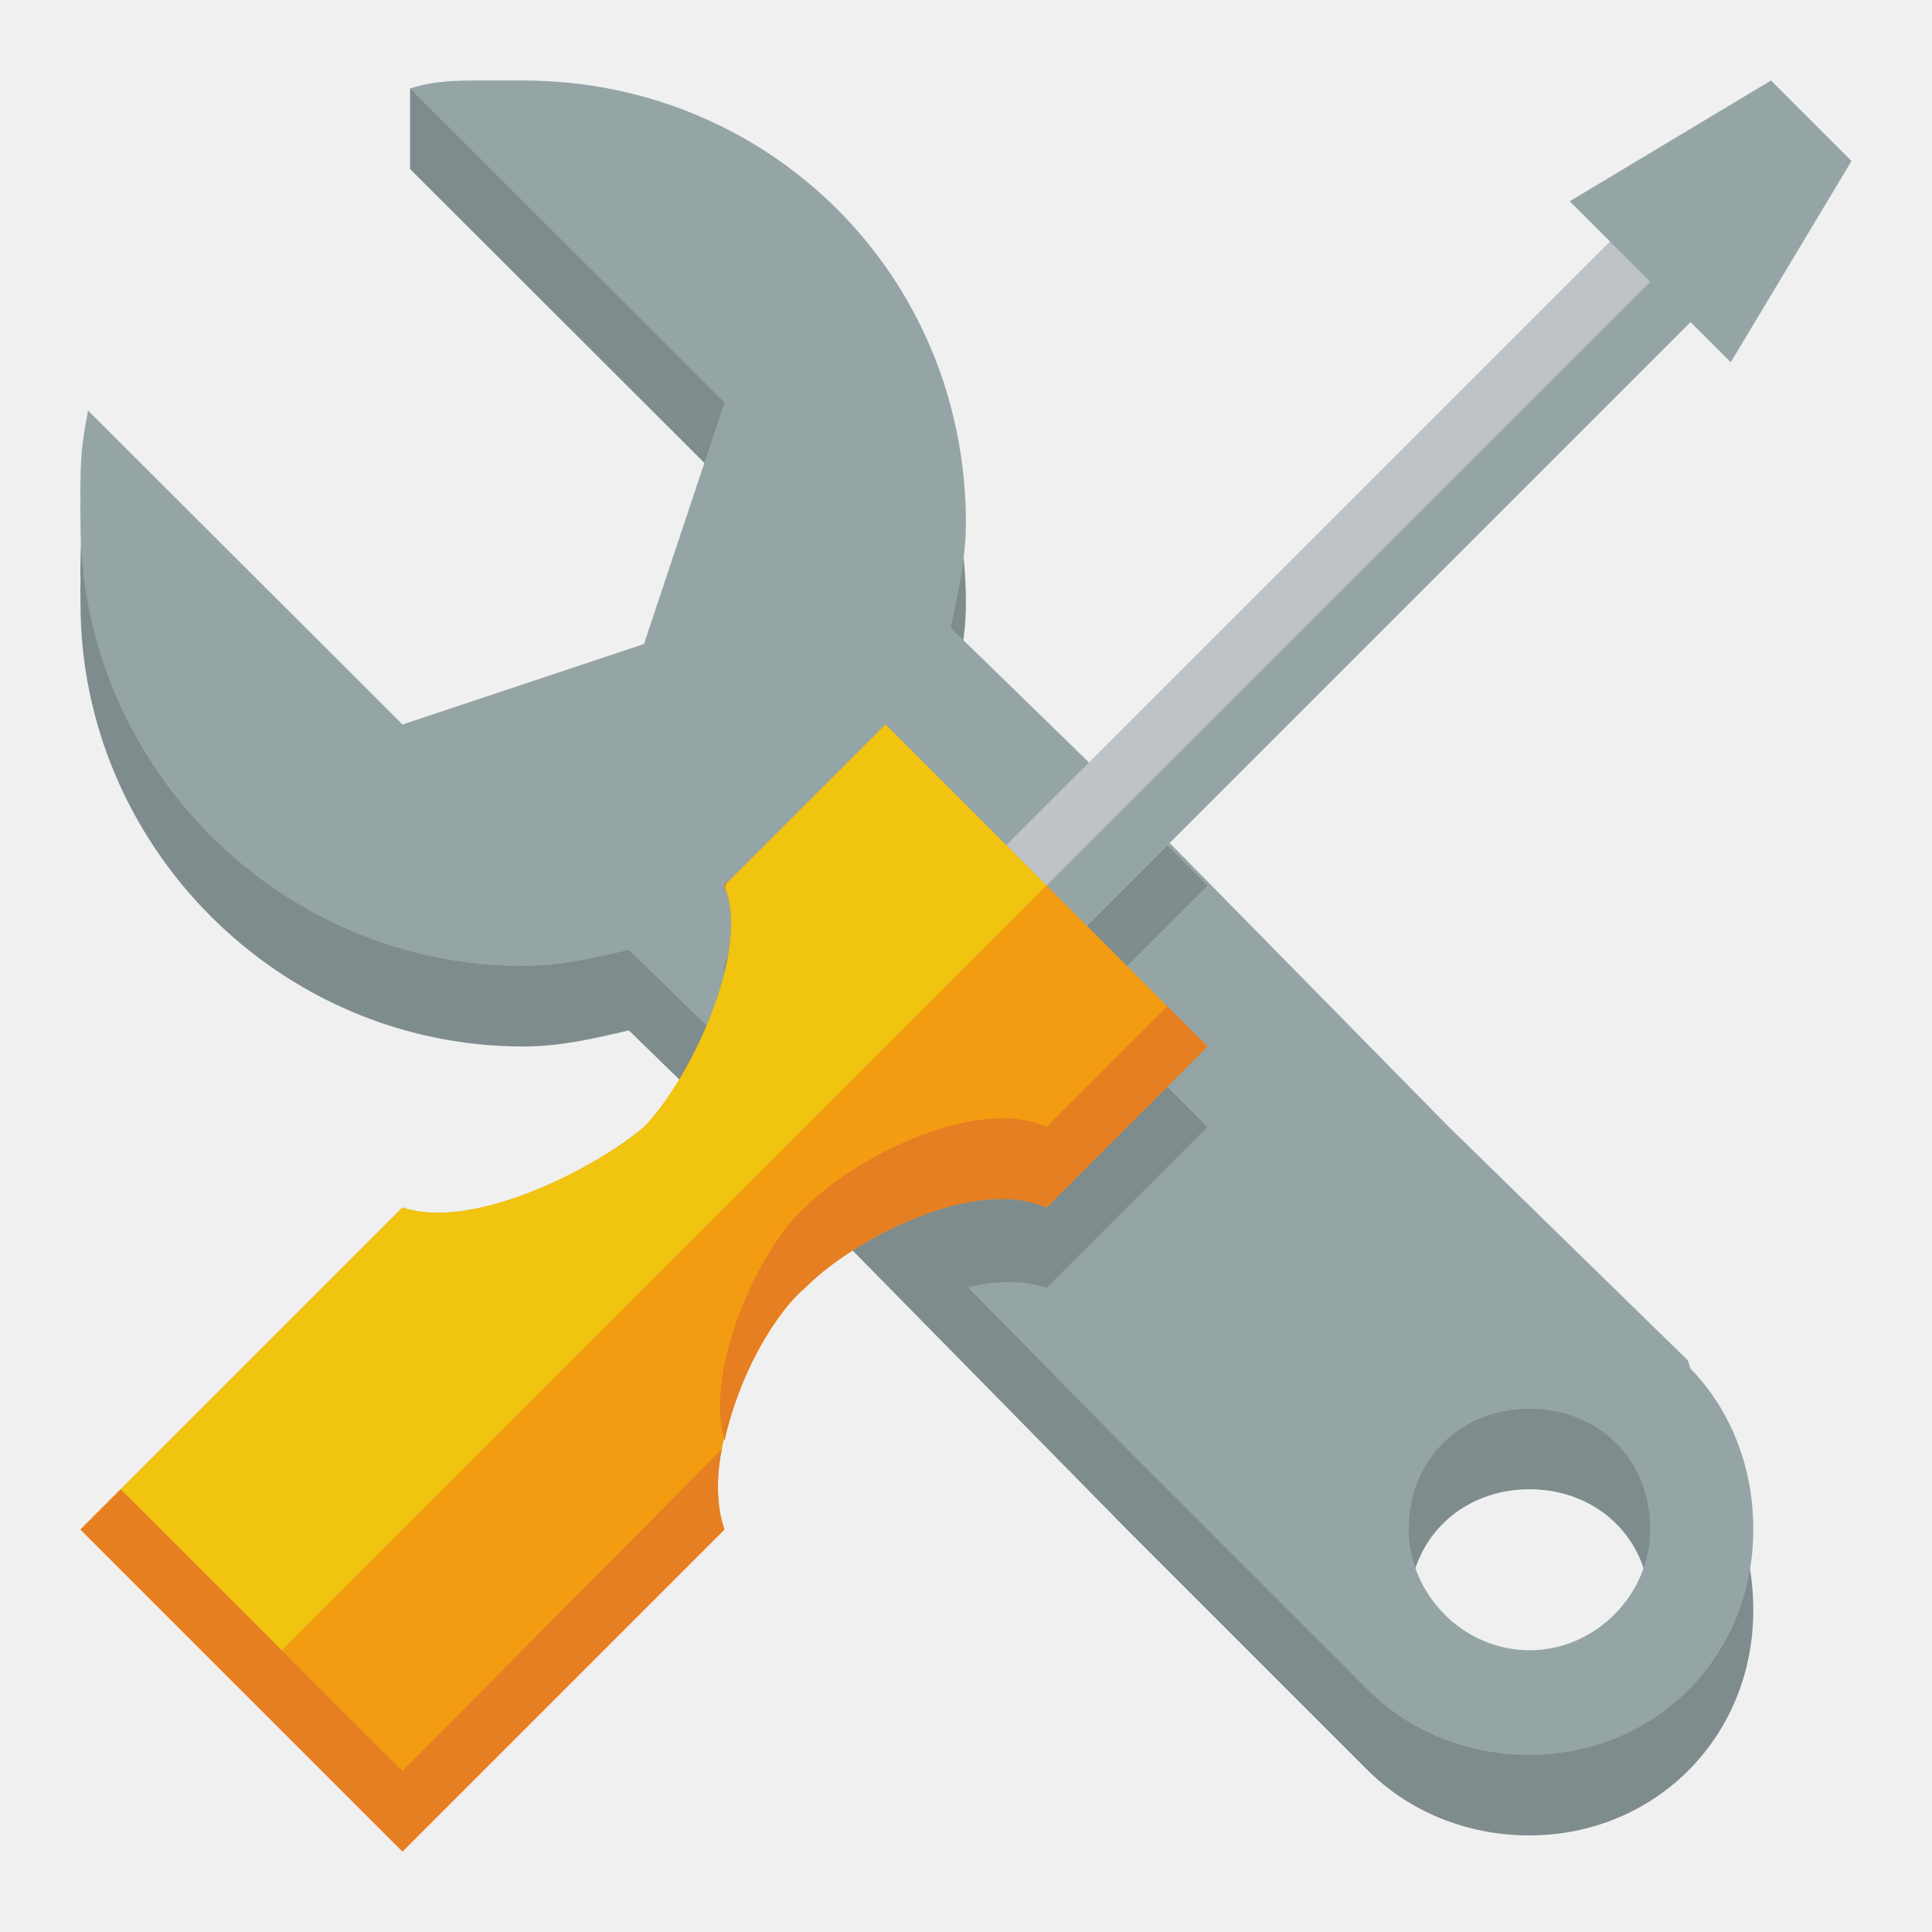
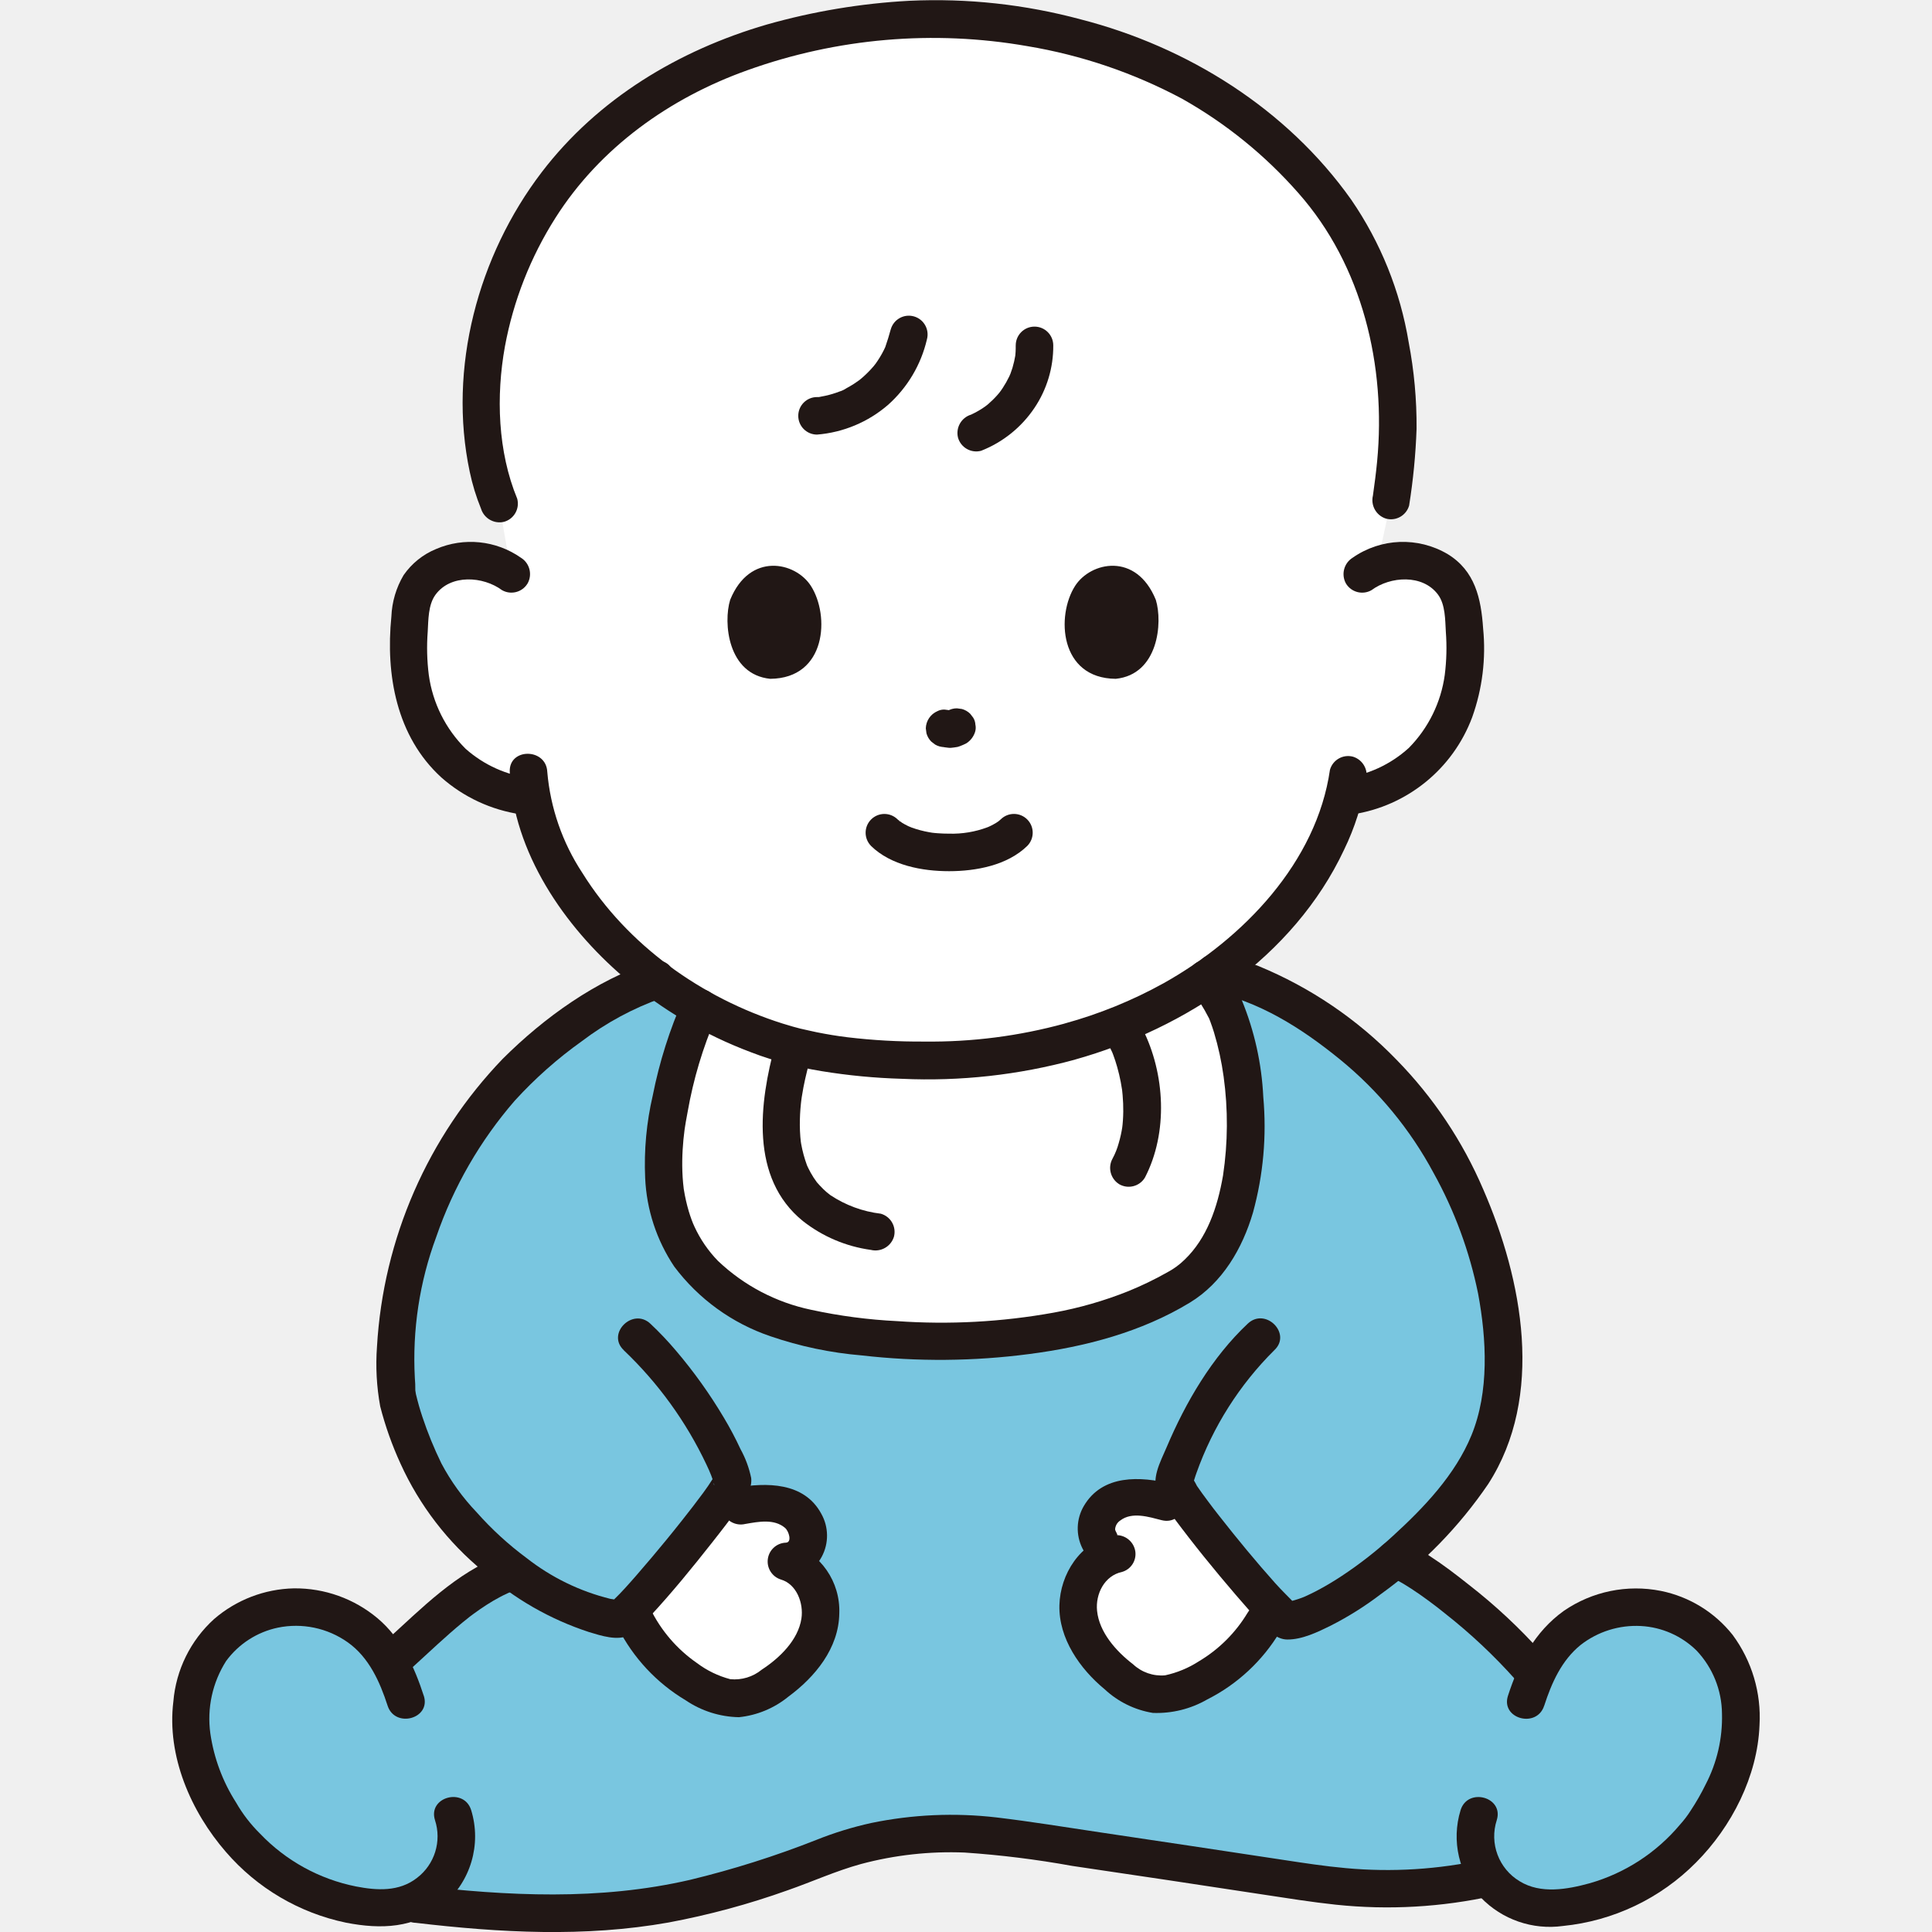
- <svg xmlns="http://www.w3.org/2000/svg" width="800px" height="800px" viewBox="0 0 24 24" version="1.1">
-   <g transform="translate(0 -1028.4)">
-     <g fill="#2980b9">
-       <g transform="translate(-1)">
-         <path d="m6.094 1029.5v1l3.906 3.9-1 3-3 1-3.906-3.9c-0.055 0.3-0.094 0.5-0.094 0.9 0 0-0.004 0.1 0 0.2-0.004 0.1 0 0.2 0 0.3 0 3 2.462 5.5 5.5 5.5 0.459 0 0.886-0.1 1.312-0.2l2.156 2.1 4.031 4.1 3 3c0.507 0.5 1.214 0.8 2 0.8 1.541 0 2.781-1.2 2.781-2.8 0-0.8-0.294-1.5-0.781-2l-0.031-0.1-2.969-2.9-4.031-4.1-2.157-2.1c0.106-0.5 0.188-0.9 0.188-1.3 0-3.1-2.462-5.5-5.5-5.5h-0.25-0.156v-0.9h-1zm13.906 17.4c0.828 0 1.5 0.6 1.5 1.5 0 0.8-0.672 1.5-1.5 1.5s-1.5-0.7-1.5-1.5c0-0.9 0.672-1.5 1.5-1.5z" fill="#7f8c8d" />
-         <path d="m7 1029.4c-0.313 0-0.609 0-0.906 0.1l3.906 3.9-1 3-3 1-3.906-3.9c-0.055 0.3-0.094 0.5-0.094 0.9 0 0-0.004 0.1 0 0.2-0.004 0.1 0 0.2 0 0.3 0 3 2.462 5.5 5.5 5.5 0.459 0 0.886-0.1 1.312-0.2l2.156 2.1 4.031 4.1 3 3c0.507 0.5 1.214 0.8 2 0.8 1.541 0 2.781-1.2 2.781-2.8 0-0.8-0.294-1.5-0.781-2l-0.031-0.1-2.969-2.9-4.031-4.1-2.157-2.1c0.106-0.5 0.188-0.9 0.188-1.3 0-3.1-2.462-5.5-5.5-5.5h-0.25-0.25zm13 16.5c0.828 0 1.5 0.6 1.5 1.5 0 0.8-0.672 1.5-1.5 1.5s-1.5-0.7-1.5-1.5c0-0.9 0.672-1.5 1.5-1.5z" fill="#95a5a6" />
-       </g>
-       <path d="m11 1038.4-1.969 1.9-0.031 0.1c0.007 0-0.006 0 0 0-0.001 0-0.003 0 0 0.1 0.077 0.2 0.063 0.5 0 0.9l0.969 0.9 2.031 2.1c0.365-0.1 0.719-0.1 1 0l2-2-0.5-0.5-1-1 1.5-1.5-1-1-1.5 1.5-1.5-1.5z" fill="#7f8c8d" />
-       <path fill="#bdc3c7" d="m11.5 1039.9 1 1 9-9-1-1z" />
-       <path fill="#95a5a6" d="m21 1031.4-9 9 0.5 0.5 9-9-0.5-0.5z" />
-       <path fill="#95a5a6" d="m22 1029.4-2.5 1.5 2 2 1.5-2.5-1-1z" />
-       <g>
-         <path d="m11 1037.4-2 2c0.337 0.8-0.416 2.4-1 3-0.584 0.5-2.116 1.3-3 1l-4 4 4 4 4-4c-0.337-0.9 0.416-2.5 1-3 0.584-0.6 2.116-1.4 3-1l2-2z" fill="#f39c12" />
-         <path d="m11 1037.4-2 2c0.337 0.8-0.416 2.4-1 3-0.584 0.5-2.116 1.3-3 1l-4 4 2 2 10-10-2-2z" fill="#f1c40f" />
-         <path d="m9.031 1039.3-0.031 0.1c0.011 0-0.009 0 0 0.1 0.01-0.1 0.023-0.1 0.031-0.2zm5.469 1.6-1.5 1.5c-0.884-0.4-2.416 0.4-3 1-0.565 0.5-1.258 2-1 2.9 0.176-0.8 0.62-1.6 1-1.9 0.584-0.6 2.116-1.4 3-1l2-2-0.5-0.5zm-5.531 5.5-3.969 4-3.5-3.5-0.5 0.5 4 4 4-4c-0.105-0.3-0.1-0.7-0.031-1z" fill="#e67e22" />
-       </g>
-     </g>
-   </g>
+ <svg xmlns="http://www.w3.org/2000/svg" width="800px" height="800px" viewBox="-22.03 0 247.102 247.102">
+   <defs>
+     <style>.a{fill:#ffffff;}.b{fill:#79c6e0;}.c{fill:#211715;}</style>
+   </defs>
+   <path class="a" d="M42.023,36.978C50.261,12.9,73.176,2.746,98.49,2.346c13.444.489,27.657,4.334,37.673,11.966,10.4,7.924,16.867,16.026,19.392,28.682,1.789,8.959,1.3,14.177.326,21.022l-1.8,8.326a9.1,9.1,0,0,1,4.494-.566A7.662,7.662,0,0,1,164,74.914a8.339,8.339,0,0,1,1.117,3.733c.5,5.031.406,10.044-2.215,14.628A16.623,16.623,0,0,1,157.871,99a20.7,20.7,0,0,1-7.532,2.842l-.529.071c-2.982,11.651-14.672,25.668-35.031,31.3-9.691,2.892-24.787,3.276-35.445.567-18.91-5.2-31.155-19.774-33.4-31.882l-.712-.058A20.7,20.7,0,0,1,37.691,99a16.623,16.623,0,0,1-5.028-5.727c-2.621-4.584-2.717-9.6-2.215-14.628a8.338,8.338,0,0,1,1.116-3.733,7.666,7.666,0,0,1,5.424-3.138A8.83,8.83,0,0,1,43.381,73.4l-1.574-8.98c-2.689-6.355-2.924-15.965-.977-23.466Q41.361,38.907,42.023,36.978Z" />
+   <path class="b" d="M31.262,209.5c3.576-3.294,7.45-6.749,11.535-8.258l.817-.258a46.283,46.283,0,0,1-10.333-10.9c-1.254-1.826-4.95-10.626-4.576-12.8a47.363,47.363,0,0,1,1.639-16.423c2.805-9.02,7.546-19.041,16.995-26.785,4.63-3.783,9.237-6.994,14.654-8.738a51.818,51.818,0,0,0,17.323,8.451c10.676,2.709,25.772,2.325,35.482-.567a57.552,57.552,0,0,0,18.509-8.775c6.954,1.36,12.5,5.066,18.07,9.629,9.449,7.744,14.19,17.765,17,26.785a47.107,47.107,0,0,1,1.65,16.423c-.1,5.17-2.981,10.274-4.279,12.056a60.676,60.676,0,0,1-9.358,10.1c2.957.682,12.432,8.277,17.107,13.682l1.044.823a15.248,15.248,0,0,1,3.611-5,13.854,13.854,0,0,1,11.255-3.214,13.306,13.306,0,0,1,9.463,6.6,16.023,16.023,0,0,1,1.719,6.411c.357,4.723-1.353,9.263-3.88,13.391a25.465,25.465,0,0,1-20.85,11.917,9.422,9.422,0,0,1-7.49-3.9c-8.8,1.955-15.432,1.783-24.6.39,0,0-24.455-3.731-37.155-5.539a45.359,45.359,0,0,0-21.868,1.964c-20.37,8-31.793,9.137-53.588,6.56l-.757-.09a8.337,8.337,0,0,1-3.237.613A25.465,25.465,0,0,1,6.31,232.13C3.783,228,2.073,223.462,2.43,218.739a15.991,15.991,0,0,1,1.719-6.411,13.3,13.3,0,0,1,9.463-6.6,13.854,13.854,0,0,1,11.255,3.214,14.464,14.464,0,0,1,2.942,3.7C28.926,211.664,30.078,210.59,31.262,209.5Z" />
+   <path class="a" d="M62.829,149.454c-.116-5.409,1.357-10.52,2.121-13.623a38.6,38.6,0,0,1,2.509-6.931,52.225,52.225,0,0,0,11.857,4.884c10.676,2.709,25.772,2.325,35.482-.567a57.923,57.923,0,0,0,17.46-8.034,25.463,25.463,0,0,1,2.344,3.685c3.575,7.722,5.269,29.645-6.127,35.937-8.459,4.664-15.675,5.764-23.4,6.468a87.078,87.078,0,0,1-24.024-1.441C66.621,166.05,63,157.429,62.829,149.454Z" />
+   <path class="a" d="M72.677,192.6a13.853,13.853,0,0,1,4.374-.294,5.02,5.02,0,0,1,4.22,3.34c.491,1.836-.882,4.086-2.782,4.064,3.207.836,4.937,4.682,4.292,7.932s-3.093,5.872-5.825,7.748a8.818,8.818,0,0,1-4.88,1.858,8.447,8.447,0,0,1-3.479-.937,20.285,20.285,0,0,1-9.531-9.352" />
+   <path class="a" d="M127.169,192.114a13.876,13.876,0,0,0-4.336-.638,5.017,5.017,0,0,0-4.469,3c-.634,1.791.557,4.141,2.452,4.27-3.262.579-5.29,4.275-4.9,7.566s2.619,6.095,5.194,8.18a8.818,8.818,0,0,0,4.717,2.238,8.443,8.443,0,0,0,3.54-.66A20.275,20.275,0,0,0,139.6,207.5" />
+   <path class="c" d="M167.726,237.835a57.529,57.529,0,0,1-17.6,1.1c-2.708-.243-5.391-.655-8.078-1.064q-11.694-1.778-23.394-3.516c-4.4-.653-8.808-1.381-13.229-1.905a50.352,50.352,0,0,0-16,.705,44.592,44.592,0,0,0-7.046,2.168,122.222,122.222,0,0,1-16.143,5.107c-11.587,2.677-23.359,2.075-35.083.7a2.413,2.413,0,0,0-2.4,2.4,2.458,2.458,0,0,0,2.4,2.4c10.773,1.265,21.581,1.866,32.316-.042a99.339,99.339,0,0,0,15.248-4.124c3.129-1.09,6.172-2.479,9.372-3.356a44.375,44.375,0,0,1,13.275-1.467,124.4,124.4,0,0,1,13.734,1.707q12.229,1.8,24.449,3.667c3.086.469,6.17.965,9.275,1.294A62.747,62.747,0,0,0,169,242.463c3.016-.66,1.74-5.289-1.276-4.628Z" />
+   <path class="c" d="M30.781,213.2c2.113-1.924,4.177-3.9,6.387-5.718q.411-.336.828-.665c.1-.082.273-.208.07-.054.155-.117.31-.234.466-.349.554-.407,1.119-.8,1.7-1.169.562-.36,1.137-.7,1.727-1.008.288-.151.58-.3.875-.432.129-.06.26-.119.391-.175-.479.2.166-.055.212-.072a2.456,2.456,0,0,0,1.677-2.953,2.429,2.429,0,0,0-2.953-1.676C36.343,201.12,31.9,205.7,27.387,209.8a2.419,2.419,0,0,0,0,3.394,2.454,2.454,0,0,0,3.394,0Z" />
+   <path class="c" d="M155.747,201.749c.073.018.636.24.661.22-.092.07-.576-.275-.128-.042.121.062.244.12.364.183.63.328,1.236.7,1.832,1.088.733.477,1.45.98,2.156,1.5q.631.464,1.252.941c-.343-.265.242.191.249.2q.327.258.651.519a70.181,70.181,0,0,1,9.011,8.462,2.422,2.422,0,0,0,3.394,0,2.448,2.448,0,0,0,0-3.394,70.609,70.609,0,0,0-9.384-8.76c-1.611-1.282-3.253-2.539-4.984-3.657a13.216,13.216,0,0,0-3.8-1.883,2.4,2.4,0,0,0-1.276,4.629Z" />
+   <path class="c" d="M130.176,126.384a25.537,25.537,0,0,1,2.426,3.853c.261.544-.186-.491.039.093.046.119.093.237.137.355.167.445.319.9.459,1.349a37.181,37.181,0,0,1,1.233,5.656,44.4,44.4,0,0,1-.075,12.653c-.708,4.094-2.059,8.041-4.925,10.781a9.506,9.506,0,0,1-2.206,1.609,43.661,43.661,0,0,1-4.947,2.393,49.333,49.333,0,0,1-9.6,2.762,80.725,80.725,0,0,1-19.991,1.085,67.478,67.478,0,0,1-11.006-1.45A24.607,24.607,0,0,1,69.8,161.27a15.683,15.683,0,0,1-3.017-4.4c-.016-.033-.313-.718-.121-.255-.086-.207-.166-.417-.243-.627q-.191-.522-.352-1.054a22.124,22.124,0,0,1-.629-2.774c-.079-.471-.02-.1-.007-.005-.038-.285-.068-.572-.094-.858q-.069-.746-.094-1.5c-.031-.912-.015-1.826.037-2.737.051-.883.138-1.764.254-2.641-.08.609.01-.051.025-.147.041-.257.08-.514.123-.77q.111-.654.239-1.306a53.827,53.827,0,0,1,3.615-12.085,2.472,2.472,0,0,0-.861-3.284,2.42,2.42,0,0,0-3.284.861,58.608,58.608,0,0,0-3.933,12.423,38.826,38.826,0,0,0-.972,10.539A22.072,22.072,0,0,0,64.21,162a25.7,25.7,0,0,0,12.28,8.9,48.369,48.369,0,0,0,11.7,2.457,87.822,87.822,0,0,0,21.438-.179c7.127-.926,14.312-2.8,20.513-6.567,4.183-2.54,6.733-6.93,8.085-11.525a41.653,41.653,0,0,0,1.318-14.779,37.254,37.254,0,0,0-2.76-12.417,22.782,22.782,0,0,0-2.461-3.934,2.47,2.47,0,0,0-3.284-.861,2.419,2.419,0,0,0-.861,3.284Z" />
+   <path class="c" d="M90.625,155.232a14.777,14.777,0,0,1-6.457-2.378,8.638,8.638,0,0,1-.911-.779q-.251-.243-.484-.5c-.077-.084-.151-.171-.228-.256-.283-.316.035.069-.114-.131a10.615,10.615,0,0,1-.776-1.2c-.106-.189-.2-.383-.3-.577-.049-.1-.092-.195-.138-.293-.165-.355.186.516-.049-.121a15.937,15.937,0,0,1-.725-2.674c-.026-.139-.047-.28-.067-.42.005.034.048.4.017.112-.023-.21-.045-.421-.062-.632-.039-.49-.059-.98-.063-1.471a24.76,24.76,0,0,1,.14-2.763c.02-.2.044-.393.067-.59-.069.586.014-.088.035-.224.065-.428.14-.853.221-1.278.274-1.424.644-2.823,1.026-4.221.815-2.984-3.814-4.257-4.629-1.276-2.042,7.472-3.283,17.1,3.542,22.619a18.038,18.038,0,0,0,8.681,3.682,2.474,2.474,0,0,0,2.952-1.676,2.418,2.418,0,0,0-1.676-2.952Z" />
+   <path class="c" d="M119.945,134c.1.2.187.417.294.617.147.276-.158-.425-.048-.114.049.138.108.273.16.41.193.516.362,1.04.511,1.57q.267.942.45,1.9.1.512.174,1.026c-.038-.262-.01-.1.007.068.02.2.043.4.06.6.061.7.09,1.4.082,2.1q-.006.569-.046,1.135c-.011.169-.026.338-.042.507-.011.112-.07.574-.023.25a15.324,15.324,0,0,1-.47,2.14,9.2,9.2,0,0,1-.789,1.973,2.456,2.456,0,0,0,.861,3.284,2.425,2.425,0,0,0,3.284-.861c2.984-5.765,2.581-13.289-.32-19.031A2.4,2.4,0,0,0,119.945,134Z" />
+   <path class="c" d="M99.145,90.922a2.732,2.732,0,0,1-.26.129l.573-.242a1.771,1.771,0,0,1-.429.117l.638-.085a1.711,1.711,0,0,1-.429-.006l.638.086c-.083-.012-.165-.028-.247-.044-.281-.055-.565-.086-.849-.122a1.815,1.815,0,0,0-.925.207,2.462,2.462,0,0,0-1.475,2.193l.085.638a2.389,2.389,0,0,0,.618,1.059l.485.375a2.379,2.379,0,0,0,1.212.328l.014,0-.638-.086c.1.014.209.038.313.057.263.049.53.079.8.111.062.007.124.012.187.014a1.592,1.592,0,0,0,.2-.01c.243-.026.491-.056.732-.1.037-.007.073-.015.109-.024a1.792,1.792,0,0,0,.247-.083,6.933,6.933,0,0,0,.834-.371,2.69,2.69,0,0,0,1.1-1.434,1.823,1.823,0,0,0,.043-.957,1.794,1.794,0,0,0-.285-.892l-.375-.486A2.407,2.407,0,0,0,101,90.68l-.638-.086a2.389,2.389,0,0,0-1.212.328Z" />
+   <path class="c" d="M89.364,108.185c2.551,2.5,6.568,3.242,10,3.24s7.445-.742,10-3.24a2.4,2.4,0,0,0-3.394-3.394c-.1.094-.555.457-.2.2s-.252.163-.378.241c-.215.132-.437.254-.662.367-.152.076-.307.146-.461.217.292-.134.238-.093-.027,0a12.885,12.885,0,0,1-4.873.809c-.5,0-.99-.017-1.483-.055-.273-.021-.547-.044-.818-.081.311.042-.143-.029-.248-.048a13.613,13.613,0,0,1-2.236-.591c-.1-.036-.672-.3-.116-.034-.129-.062-.259-.118-.386-.181-.251-.123-.5-.257-.736-.4-.069-.043-.47-.378-.531-.36.148-.043.463.4.151.105-.065-.063-.134-.122-.2-.186a2.4,2.4,0,0,0-3.394,3.394Z" />
+   <path class="c" d="M71.357,76.721c-.894,2.894-.332,9.545,5.128,10.1,7.219-.063,7.623-8.107,5.2-11.882C79.705,71.845,73.858,70.573,71.357,76.721Z" />
+   <path class="c" d="M125.8,76.721c.894,2.895.333,9.546-5.127,10.1-7.219-.063-7.623-8.107-5.2-11.882C117.454,71.845,123.3,70.573,125.8,76.721Z" />
+   <path class="c" d="M153.392,75.476c2.388-1.769,6.531-2.075,8.5.575.945,1.274.911,3.243,1,4.75a27.466,27.466,0,0,1-.139,5.529,16.486,16.486,0,0,1-4.573,9.308A15.284,15.284,0,0,1,149.7,99.53a2.415,2.415,0,0,0-1.676,2.952,2.46,2.46,0,0,0,2.952,1.676,19.455,19.455,0,0,0,15.291-12.436A26.067,26.067,0,0,0,167.66,80.37c-.259-3.832-1.032-7.36-4.533-9.5a11.241,11.241,0,0,0-12.157.464,2.474,2.474,0,0,0-.861,3.284,2.417,2.417,0,0,0,3.283.861Z" />
+   <path class="c" d="M44.592,71.331a11.211,11.211,0,0,0-10.84-1.116A9.386,9.386,0,0,0,29.59,73.56a11.26,11.26,0,0,0-1.563,5.3c-.746,7.426.634,15.315,6.385,20.57a19.654,19.654,0,0,0,10.173,4.726,2.478,2.478,0,0,0,2.952-1.676,2.417,2.417,0,0,0-1.676-2.952,15.346,15.346,0,0,1-8.338-3.757,16.471,16.471,0,0,1-4.709-9.443,27.466,27.466,0,0,1-.139-5.529c.087-1.5.055-3.435.98-4.713C35.6,73.4,39.772,73.7,42.17,75.476a2.417,2.417,0,0,0,3.283-.861,2.456,2.456,0,0,0-.861-3.284Z" />
+   <path class="c" d="M43.167,98.723c.449,10.3,6.98,19.768,14.592,26.277A54.647,54.647,0,0,0,74,134.574a39.233,39.233,0,0,0,5,1.567c.708.165.149.075.045.044.171.05.35.084.524.125q.531.125,1.066.236,1.189.25,2.39.448a77.25,77.25,0,0,0,10.318.985,71.608,71.608,0,0,0,22.1-2.448,2.411,2.411,0,0,0-.638-4.714h-.019l.638,4.714c14.234-3.989,28.014-13.131,34.45-26.844a31.86,31.86,0,0,0,2.825-8.954,2.481,2.481,0,0,0-1.676-2.952,2.418,2.418,0,0,0-2.953,1.676c-1.7,11.781-11.029,21.567-21.294,27.307a57.6,57.6,0,0,1-12.628,5.139,2.411,2.411,0,0,0,.638,4.714h.019l-.638-4.714A64.9,64.9,0,0,1,96.2,133.215a78.453,78.453,0,0,1-9.859-.553c-1.3-.159-2.6-.376-3.888-.633-.714-.142-1.42-.321-2.132-.473-.157-.033-1.461-.4-.749-.194-.509-.147-1.017-.295-1.521-.455C67.725,127.642,58.2,120.89,52.442,111.629a27.788,27.788,0,0,1-4.475-12.906c-.135-3.077-4.936-3.094-4.8,0Z" />
+   <path class="c" d="M57.753,172.7A49.13,49.13,0,0,1,68.33,187.333c.232.489.418.9.605,1.383.1.255.191.511.278.77.283.844-.128.543.154-.7-.1.433.328-.431.114-.249a2.832,2.832,0,0,0-.342.594c-.77,1.241-1.675,2.4-2.559,3.565-.33.434-.787,1.018-1.362,1.742Q64.2,195.729,63.156,197q-1.857,2.266-3.781,4.477c-.939,1.071-1.881,2.154-2.912,3.139a4.923,4.923,0,0,0-.476.434c-.134.167.585-.336.1-.094.477-.236,1.55-.267.549-.335.817.056-.367-.077-.6-.128a28.408,28.408,0,0,1-10.726-5.229,41.484,41.484,0,0,1-6.357-5.824,28.074,28.074,0,0,1-4.527-6.266A48.011,48.011,0,0,1,32,181.236c-.329-.972-.6-1.951-.839-2.947-.028-.115-.1-.788-.043-.136a2.69,2.69,0,0,1-.029-.333,15.825,15.825,0,0,0-.061-1.584,44.886,44.886,0,0,1,2.739-18.04A52.775,52.775,0,0,1,43.8,140.785a54,54,0,0,1,8.585-7.615,37.809,37.809,0,0,1,10.256-5.53c2.92-.964,1.669-5.6-1.276-4.628-7.178,2.372-13.762,7.1-19.087,12.4a57.932,57.932,0,0,0-16.092,36.823,30.2,30.2,0,0,0,.414,7.65,43.7,43.7,0,0,0,2.6,7.325A38.224,38.224,0,0,0,39.8,200.985,38.132,38.132,0,0,0,53.3,208.739c1.5.453,3.7,1.188,5.17.379a11.527,11.527,0,0,0,2.615-2.37c2.811-3.025,5.432-6.243,7.985-9.487,1.2-1.524,2.4-3.057,3.509-4.647.738-1.054,1.62-2.218,1.468-3.572a13.132,13.132,0,0,0-1.367-3.7,43.057,43.057,0,0,0-2.11-3.991,62.192,62.192,0,0,0-6.133-8.588,41.373,41.373,0,0,0-3.287-3.465c-2.254-2.108-5.656,1.279-3.394,3.394Z" />
+   <path class="c" d="M132.655,126.749c6.336,1.289,11.735,4.715,16.691,8.746a47.98,47.98,0,0,1,11.985,14.538,53.817,53.817,0,0,1,5.687,15.418c1.086,5.83,1.439,12.547-.852,18.127-2.077,5.059-6.077,9.249-10.059,12.882a52.082,52.082,0,0,1-6.522,5.1c-.909.6-1.839,1.163-2.794,1.683q-.577.315-1.169.6c-.22.108-.442.211-.665.313q-.4.174-.062.032c-.135.056-.27.11-.406.162a13.942,13.942,0,0,1-1.95.568c.692-.146.233,0,.06-.017a7.657,7.657,0,0,1,1.036.264c-.479-.252.435.445.069.058-.861-.91-1.769-1.77-2.608-2.707-2.486-2.779-4.86-5.665-7.163-8.6-.581-.739-.844-1.075-1.53-2-.46-.616-.916-1.237-1.349-1.874a6.886,6.886,0,0,0-.784-1.264c-.244-.207.216.618.139.337-.15-.541-.33,1.753.047.854.211-.5.347-1.053.538-1.566a41.913,41.913,0,0,1,9.969-15.724c2.258-2.118-1.142-5.508-3.394-3.394-4.591,4.309-7.951,10.063-10.389,15.821-.8,1.89-2.074,4.088-1.055,6.095a21.627,21.627,0,0,0,2.013,2.977c2.5,3.359,5.145,6.615,7.872,9.79,1.105,1.287,2.219,2.572,3.407,3.783.867.884,1.853,1.926,3.182,1.942,1.9.023,3.911-.955,5.56-1.769a41.564,41.564,0,0,0,6.444-4.055,56.5,56.5,0,0,0,13.7-14.051c7.258-11.243,4.4-26.152-.62-37.68a54.057,54.057,0,0,0-11.091-16.589,52.241,52.241,0,0,0-17.68-12,31.009,31.009,0,0,0-4.979-1.44,2.46,2.46,0,0,0-2.952,1.676,2.422,2.422,0,0,0,1.676,2.952Z" />
+   <path class="c" d="M73.315,194.911c1.652-.287,3.683-.69,5.075.518.478.414.91,1.834.1,1.878a2.412,2.412,0,0,0-.638,4.715c2.018.595,2.913,3.035,2.621,4.98-.419,2.783-2.817,5.074-5.067,6.541a5.5,5.5,0,0,1-4.035,1.224,12.276,12.276,0,0,1-4.263-2.066,18.142,18.142,0,0,1-5.969-6.956c-1.389-2.76-5.531-.332-4.144,2.423a22.831,22.831,0,0,0,8.675,9.3,12.576,12.576,0,0,0,6.813,2.161,11.916,11.916,0,0,0,6.31-2.619c3.427-2.526,6.457-6.191,6.522-10.654a9.094,9.094,0,0,0-6.187-8.966l-.638,4.714a5.711,5.711,0,0,0,4.527-8.488c-2.2-4.086-7.035-4.02-10.977-3.337a2.42,2.42,0,0,0-1.676,2.953,2.455,2.455,0,0,0,2.952,1.676Z" />
+   <path class="c" d="M127.807,189.8c-3.957-1.014-8.843-1.245-11.219,2.823a5.69,5.69,0,0,0,4.228,8.519l-.638-4.715c-4.056.859-6.612,4.907-6.71,8.885-.106,4.258,2.637,8.148,5.793,10.751a11.806,11.806,0,0,0,6.158,3.018,12.939,12.939,0,0,0,6.939-1.713,22.824,22.824,0,0,0,9.314-8.658c1.607-2.648-2.543-5.063-4.144-2.422a18.028,18.028,0,0,1-6.226,6.195,13.042,13.042,0,0,1-4.319,1.791,5.3,5.3,0,0,1-4.1-1.419c-2.123-1.629-4.323-4.058-4.6-6.843-.217-2.163.964-4.488,3.174-4.956a2.383,2.383,0,0,0,1.719-2.633,2.452,2.452,0,0,0-2.357-2.081c.2.026-.192-.457-.228-.732a1.456,1.456,0,0,1,.666-1.143c1.5-1.145,3.652-.455,5.277-.039,2.994.767,4.271-3.861,1.276-4.628Z" />
+   <path class="c" d="M175.473,218.164c.939-2.905,2.224-5.811,4.661-7.777a11.542,11.542,0,0,1,7.707-2.421,11,11,0,0,1,7.121,3.142,11.893,11.893,0,0,1,3.249,8.06,18.531,18.531,0,0,1-2.094,9.07,29.691,29.691,0,0,1-1.9,3.321,13.394,13.394,0,0,1-1.392,1.828,23.494,23.494,0,0,1-11.511,7.475c-2.881.792-6.288,1.406-8.969-.244a6.7,6.7,0,0,1-2.938-7.829c.924-2.955-3.708-4.219-4.628-1.276a11.43,11.43,0,0,0,2.6,11.195,12.254,12.254,0,0,0,10.482,3.624,27.841,27.841,0,0,0,17.036-8.125c4.561-4.578,7.86-11.041,8.114-17.547a17.689,17.689,0,0,0-3.443-11.565,15.673,15.673,0,0,0-9.159-5.616,16.289,16.289,0,0,0-12.429,2.551c-3.722,2.665-5.761,6.591-7.141,10.858-.952,2.946,3.681,4.208,4.629,1.276Z" />
+   <path class="c" d="M32.169,216.888c-1.189-3.679-2.872-7.354-5.895-9.9a16.369,16.369,0,0,0-10.709-3.838,16.147,16.147,0,0,0-10.223,3.934,16.04,16.04,0,0,0-5.2,10.544c-.856,6.936,2.228,14.065,6.729,19.243a27.747,27.747,0,0,0,15.35,9.038c4.484.874,8.782.726,12.438-2.3a11.41,11.41,0,0,0,3.571-12.1c-.919-2.938-5.554-1.684-4.629,1.276a6.681,6.681,0,0,1-2.3,7.4c-2.282,1.781-5.107,1.616-7.8,1.092a23.229,23.229,0,0,1-12.275-6.759,18.5,18.5,0,0,1-3.068-3.984,22.337,22.337,0,0,1-3.285-8.825,13.751,13.751,0,0,1,2.019-9.267,11.023,11.023,0,0,1,6.615-4.265,11.47,11.47,0,0,1,8.945,1.878c2.707,1.92,4.1,5.042,5.092,8.1.947,2.927,5.583,1.675,4.628-1.276Z" />
+   <path class="c" d="M44.122,63.785c-2.49-6.027-2.722-13.127-1.57-19.487a46.41,46.41,0,0,1,6.454-16.424C54.7,18.884,63.634,12.525,73.574,8.979A70.168,70.168,0,0,1,109.358,5.9a64.447,64.447,0,0,1,19.792,6.725,57.016,57.016,0,0,1,14.87,12.052c8.231,9.3,11.249,22.153,10.083,34.344-.14,1.458-.33,2.911-.536,4.361a2.48,2.48,0,0,0,1.676,2.952,2.419,2.419,0,0,0,2.953-1.676,79.7,79.7,0,0,0,.953-9.822,56.7,56.7,0,0,0-1.007-11.043,45.209,45.209,0,0,0-7.357-18.261C142.552,13.919,129.878,6,116.213,2.483A71.455,71.455,0,0,0,94.3.1,83.154,83.154,0,0,0,76.027,3.144c-11.263,3.283-21.593,9.485-28.771,18.88C39.1,32.705,35.241,47.09,38.048,60.338a27.033,27.033,0,0,0,1.445,4.723,2.48,2.48,0,0,0,2.952,1.677,2.416,2.416,0,0,0,1.677-2.953Z" />
+   <path class="c" d="M91.891,42.139c-.2.751-.432,1.483-.684,2.218-.066.167-.039.106.081-.181-.033.078-.068.155-.1.232-.059.128-.119.256-.182.382-.151.3-.315.6-.491.888s-.362.572-.56.846c-.046.064-.358.434-.119.163s-.14.161-.187.216a13.469,13.469,0,0,1-1.373,1.382c-.128.111-.26.218-.39.327-.342.287.259-.179.016-.013s-.507.36-.77.527c-.286.182-.579.354-.878.513a3.6,3.6,0,0,1-.914.445c.249-.041.344-.14.025-.017q-.236.092-.477.174c-.293.1-.59.19-.89.268q-.492.127-.992.215l-.167.028q-.4.06.134-.016a1.449,1.449,0,0,1-.506.048,2.4,2.4,0,1,0,0,4.8,15.829,15.829,0,0,0,9.075-3.794,16.117,16.117,0,0,0,4.98-8.375,2.4,2.4,0,1,0-4.628-1.276Z" />
+   <path class="c" d="M107.88,44.177c0,.271,0,.541-.015.811-.009.162-.025.323-.038.485-.037.454.068-.381.015-.076a13.812,13.812,0,0,1-.379,1.655c-.079.258-.168.513-.264.765-.034.09-.256.474-.063.164s-.041.076-.079.157a12.418,12.418,0,0,1-.838,1.482c-.074.113-.151.225-.229.335-.045.065-.312.459-.1.149s-.063.075-.115.138c-.087.1-.175.207-.265.308a12.177,12.177,0,0,1-1.215,1.189c-.062.052-.407.373-.135.118s-.075.055-.145.1c-.219.157-.444.307-.674.447q-.38.233-.777.435c-.12.061-.242.118-.364.177-.434.211.462-.182-.024.013a2.46,2.46,0,0,0-1.676,2.952,2.425,2.425,0,0,0,2.952,1.676,14.686,14.686,0,0,0,6.823-5.483,14.136,14.136,0,0,0,2.407-8,2.4,2.4,0,0,0-4.8,0Z" />
</svg>
